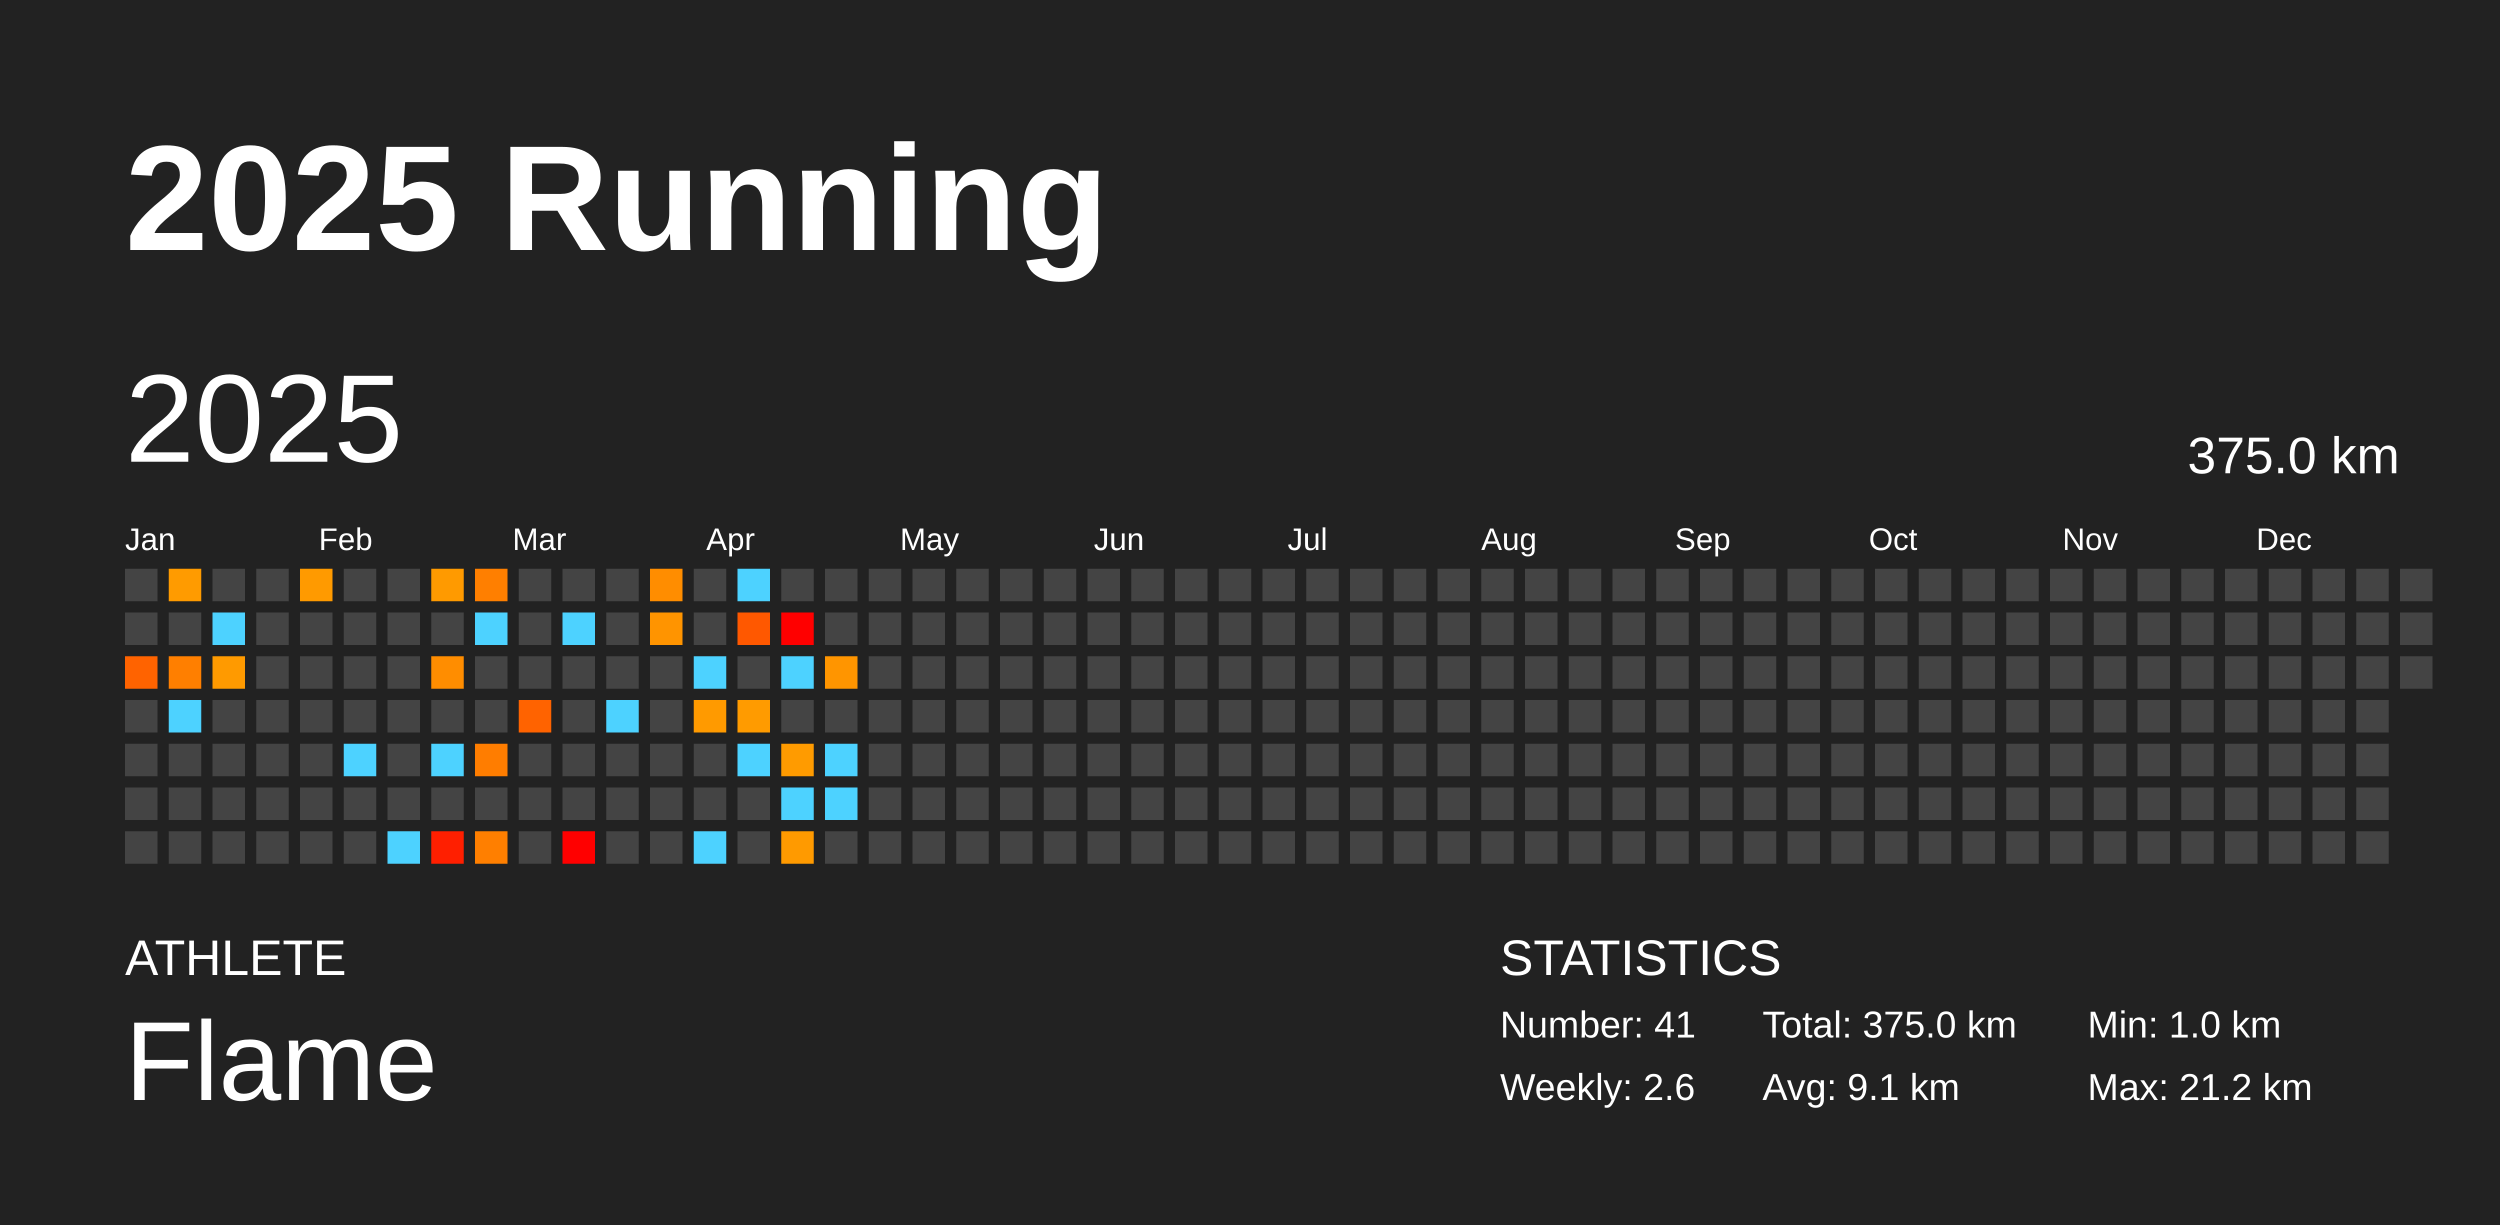
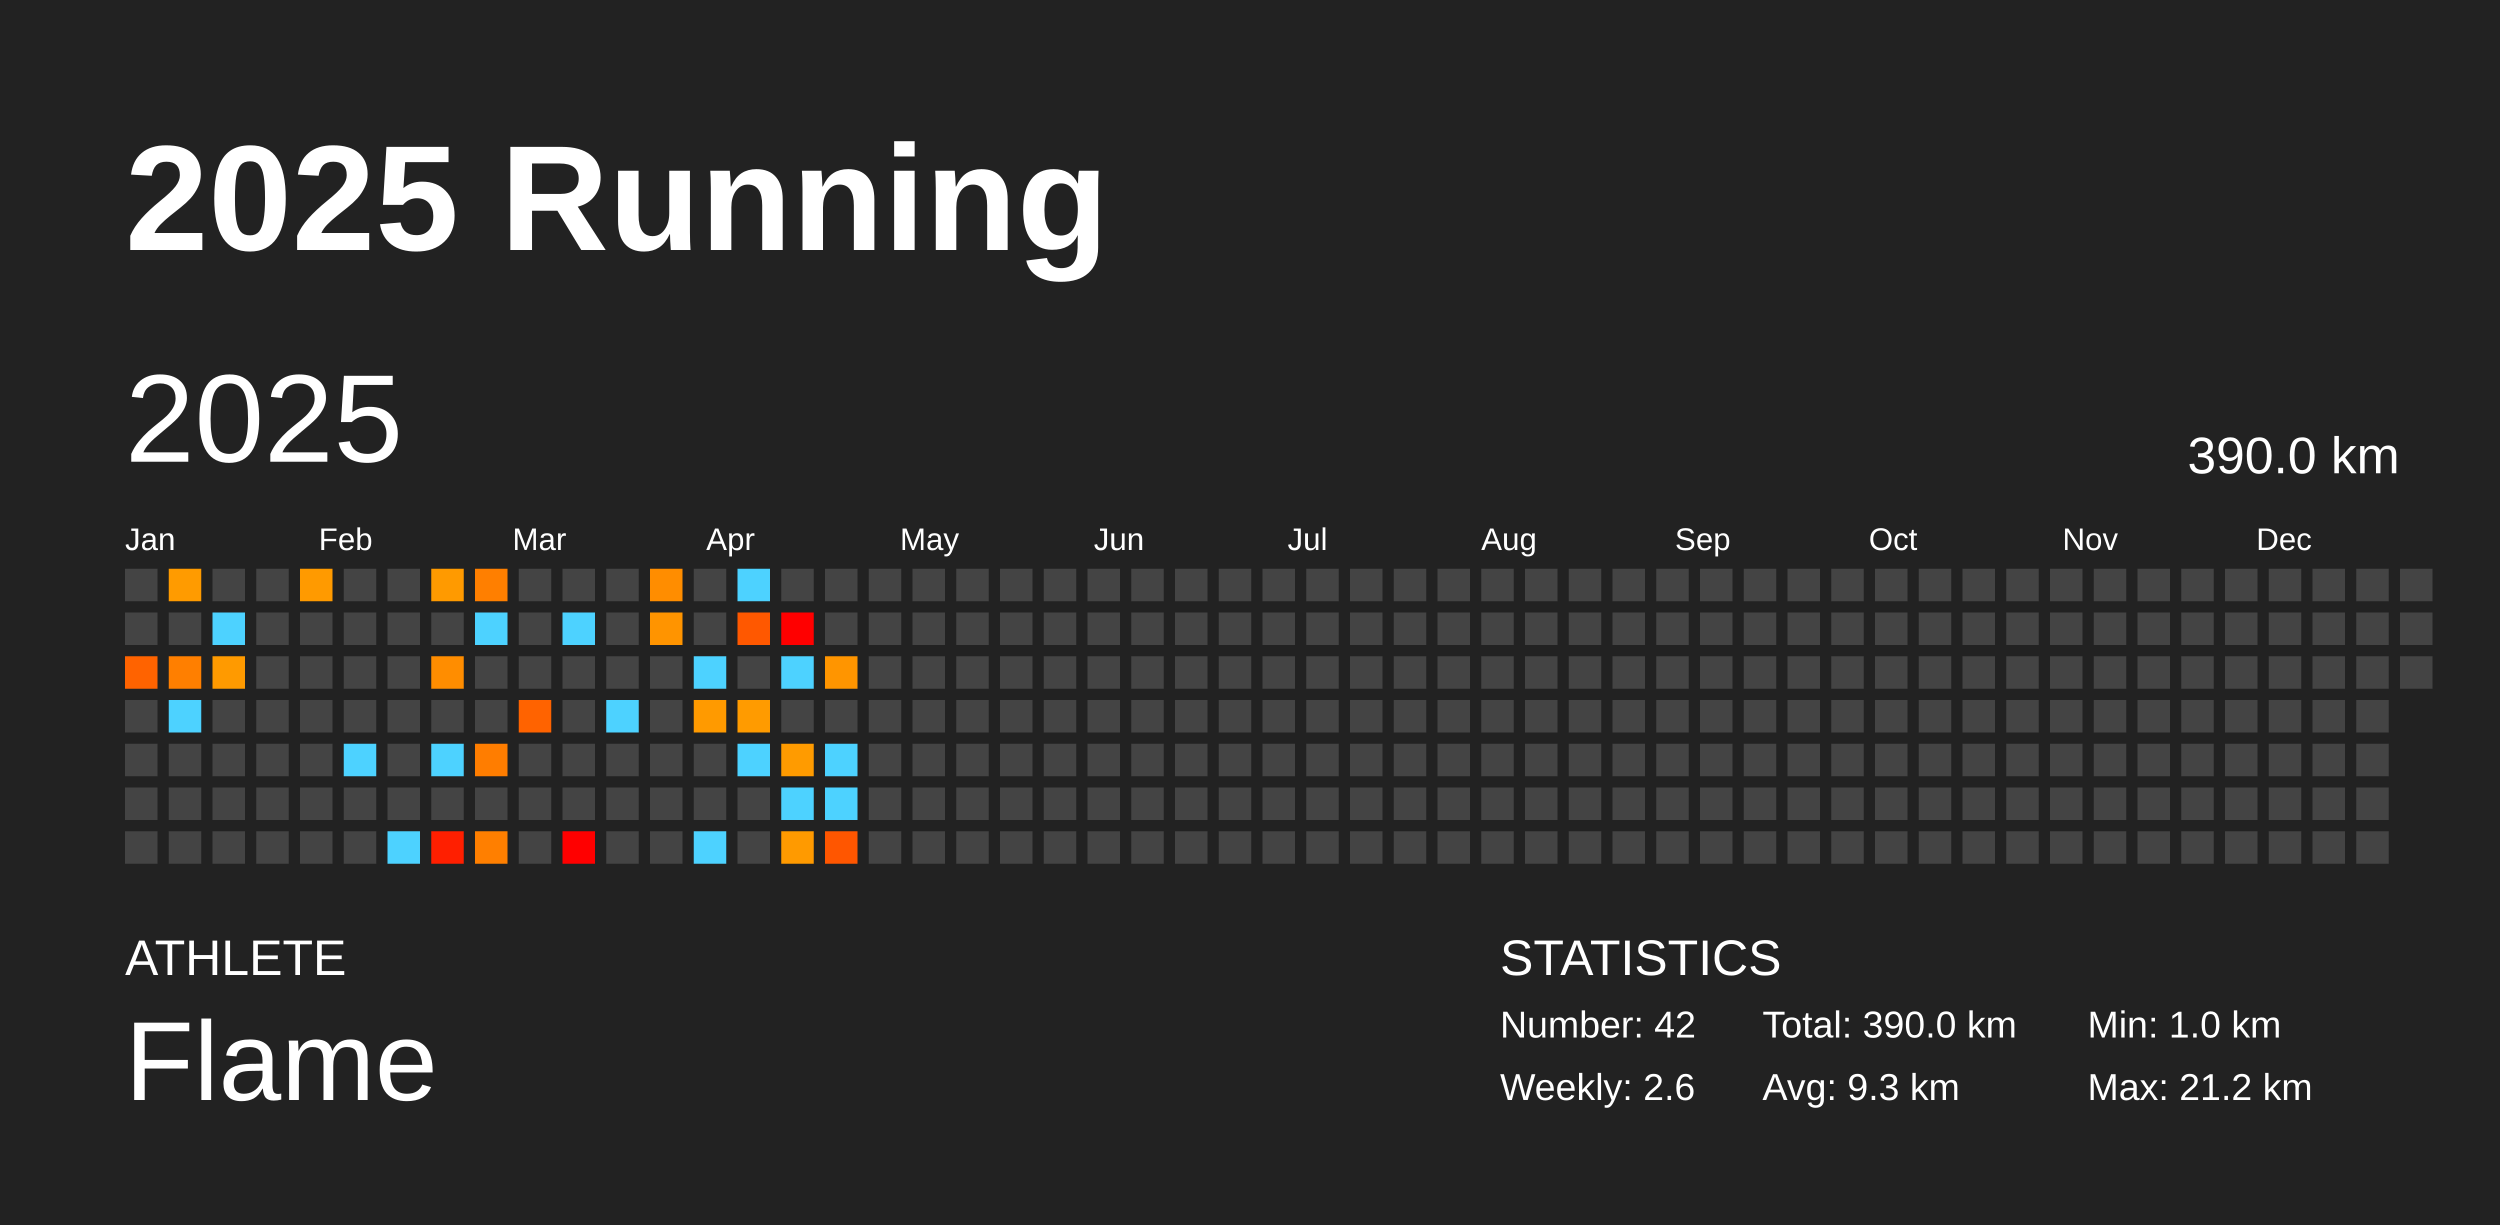
<svg xmlns="http://www.w3.org/2000/svg" baseProfile="full" height="98mm" version="1.1" viewBox="0,0,200,98" width="200mm">
  <defs />
  <rect fill="#222222" height="98" width="200" x="0" y="0" />
  <text fill="#FFFFFF" style="font-size:12px; font-family:Arial; font-weight:bold;" x="10" y="20">2025 Running</text>
  <text fill="#FFFFFF" style="font-size:4px; font-family:Arial" x="10" y="78">ATHLETE</text>
  <text fill="#FFFFFF" style="font-size:9px; font-family:Arial" x="10" y="88">Flame</text>
  <text fill="#FFFFFF" style="font-size:4px; font-family:Arial" x="120" y="78">STATISTICS</text>
-   <text fill="#FFFFFF" style="font-size:3px; font-family:Arial" x="120" y="83">Number: 41</text>
+   <text fill="#FFFFFF" style="font-size:3px; font-family:Arial" x="120" y="83">Number: 42</text>
  <text fill="#FFFFFF" style="font-size:3px; font-family:Arial" x="120" y="88">Weekly: 2.6</text>
-   <text fill="#FFFFFF" style="font-size:3px; font-family:Arial" x="141" y="83">Total: 375.0 km</text>
-   <text fill="#FFFFFF" style="font-size:3px; font-family:Arial" x="141" y="88">Avg: 9.1 km</text>
+   <text fill="#FFFFFF" style="font-size:3px; font-family:Arial" x="141" y="83">Total: 390.0 km</text>
+   <text fill="#FFFFFF" style="font-size:3px; font-family:Arial" x="141" y="88">Avg: 9.3 km</text>
  <text fill="#FFFFFF" style="font-size:3px; font-family:Arial" x="167" y="83">Min: 1.0 km</text>
  <text fill="#FFFFFF" style="font-size:3px; font-family:Arial" x="167" y="88">Max: 21.2 km</text>
  <text dominant-baseline="hanging" fill="#FFFFFF" style="font-size:10.0px; font-family:Arial;" x="10" y="30">2025</text>
-   <text dominant-baseline="hanging" fill="#FFFFFF" style="font-size:4.125px; font-family:Arial;" x="175" y="35">375.0 km</text>
+   <text dominant-baseline="hanging" fill="#FFFFFF" style="font-size:4.125px; font-family:Arial;" x="175" y="35">390.0 km</text>
  <text fill="#FFFFFF" style="font-size:2.5px; font-family:Arial" x="10.0" y="44">Jan</text>
  <text fill="#FFFFFF" style="font-size:2.5px; font-family:Arial" x="25.5" y="44">Feb</text>
  <text fill="#FFFFFF" style="font-size:2.5px; font-family:Arial" x="41.0" y="44">Mar</text>
  <text fill="#FFFFFF" style="font-size:2.5px; font-family:Arial" x="56.5" y="44">Apr</text>
  <text fill="#FFFFFF" style="font-size:2.5px; font-family:Arial" x="72.0" y="44">May</text>
  <text fill="#FFFFFF" style="font-size:2.5px; font-family:Arial" x="87.5" y="44">Jun</text>
  <text fill="#FFFFFF" style="font-size:2.5px; font-family:Arial" x="103.0" y="44">Jul</text>
  <text fill="#FFFFFF" style="font-size:2.5px; font-family:Arial" x="118.5" y="44">Aug</text>
  <text fill="#FFFFFF" style="font-size:2.5px; font-family:Arial" x="134.0" y="44">Sep</text>
  <text fill="#FFFFFF" style="font-size:2.5px; font-family:Arial" x="149.5" y="44">Oct</text>
  <text fill="#FFFFFF" style="font-size:2.5px; font-family:Arial" x="165.0" y="44">Nov</text>
  <text fill="#FFFFFF" style="font-size:2.5px; font-family:Arial" x="180.5" y="44">Dec</text>
  <rect fill="#444444" height="2.6" width="2.6" x="10.0" y="45.5" />
  <rect fill="#444444" height="2.6" width="2.6" x="10.0" y="49.0" />
  <rect fill="#ff6300" height="2.6" width="2.6" x="10.0" y="52.5" />
  <rect fill="#444444" height="2.6" width="2.6" x="10.0" y="56.0" />
  <rect fill="#444444" height="2.6" width="2.6" x="10.0" y="59.5" />
  <rect fill="#444444" height="2.6" width="2.6" x="10.0" y="63.0" />
  <rect fill="#444444" height="2.6" width="2.6" x="10.0" y="66.5" />
  <rect fill="#ff9b00" height="2.6" width="2.6" x="13.5" y="45.5" />
  <rect fill="#444444" height="2.6" width="2.6" x="13.5" y="49.0" />
  <rect fill="#ff7f00" height="2.6" width="2.6" x="13.5" y="52.5" />
  <rect fill="#4dd2ff" height="2.6" width="2.6" x="13.5" y="56.0" />
  <rect fill="#444444" height="2.6" width="2.6" x="13.5" y="59.5" />
  <rect fill="#444444" height="2.6" width="2.6" x="13.5" y="63.0" />
  <rect fill="#444444" height="2.6" width="2.6" x="13.5" y="66.5" />
  <rect fill="#444444" height="2.6" width="2.6" x="17.0" y="45.5" />
  <rect fill="#4dd2ff" height="2.6" width="2.6" x="17.0" y="49.0" />
  <rect fill="#ff9a00" height="2.6" width="2.6" x="17.0" y="52.5" />
  <rect fill="#444444" height="2.6" width="2.6" x="17.0" y="56.0" />
  <rect fill="#444444" height="2.6" width="2.6" x="17.0" y="59.5" />
  <rect fill="#444444" height="2.6" width="2.6" x="17.0" y="63.0" />
  <rect fill="#444444" height="2.6" width="2.6" x="17.0" y="66.5" />
  <rect fill="#444444" height="2.6" width="2.6" x="20.5" y="45.5" />
  <rect fill="#444444" height="2.6" width="2.6" x="20.5" y="49.0" />
  <rect fill="#444444" height="2.6" width="2.6" x="20.5" y="52.5" />
  <rect fill="#444444" height="2.6" width="2.6" x="20.5" y="56.0" />
  <rect fill="#444444" height="2.6" width="2.6" x="20.5" y="59.5" />
  <rect fill="#444444" height="2.6" width="2.6" x="20.5" y="63.0" />
  <rect fill="#444444" height="2.6" width="2.6" x="20.5" y="66.5" />
  <rect fill="#ff9a00" height="2.6" width="2.6" x="24.0" y="45.5" />
  <rect fill="#444444" height="2.6" width="2.6" x="24.0" y="49.0" />
  <rect fill="#444444" height="2.6" width="2.6" x="24.0" y="52.5" />
  <rect fill="#444444" height="2.6" width="2.6" x="24.0" y="56.0" />
  <rect fill="#444444" height="2.6" width="2.6" x="24.0" y="59.5" />
  <rect fill="#444444" height="2.6" width="2.6" x="24.0" y="63.0" />
  <rect fill="#444444" height="2.6" width="2.6" x="24.0" y="66.5" />
  <rect fill="#444444" height="2.6" width="2.6" x="27.5" y="45.5" />
  <rect fill="#444444" height="2.6" width="2.6" x="27.5" y="49.0" />
  <rect fill="#444444" height="2.6" width="2.6" x="27.5" y="52.5" />
  <rect fill="#444444" height="2.6" width="2.6" x="27.5" y="56.0" />
  <rect fill="#4dd2ff" height="2.6" width="2.6" x="27.5" y="59.5" />
  <rect fill="#444444" height="2.6" width="2.6" x="27.5" y="63.0" />
  <rect fill="#444444" height="2.6" width="2.6" x="27.5" y="66.5" />
  <rect fill="#444444" height="2.6" width="2.6" x="31.0" y="45.5" />
  <rect fill="#444444" height="2.6" width="2.6" x="31.0" y="49.0" />
  <rect fill="#444444" height="2.6" width="2.6" x="31.0" y="52.5" />
  <rect fill="#444444" height="2.6" width="2.6" x="31.0" y="56.0" />
  <rect fill="#444444" height="2.6" width="2.6" x="31.0" y="59.5" />
  <rect fill="#444444" height="2.6" width="2.6" x="31.0" y="63.0" />
  <rect fill="#4dd2ff" height="2.6" width="2.6" x="31.0" y="66.5" />
  <rect fill="#ff9a00" height="2.6" width="2.6" x="34.5" y="45.5" />
  <rect fill="#444444" height="2.6" width="2.6" x="34.5" y="49.0" />
  <rect fill="#ff8d00" height="2.6" width="2.6" x="34.5" y="52.5" />
  <rect fill="#444444" height="2.6" width="2.6" x="34.5" y="56.0" />
  <rect fill="#4dd2ff" height="2.6" width="2.6" x="34.5" y="59.5" />
  <rect fill="#444444" height="2.6" width="2.6" x="34.5" y="63.0" />
  <rect fill="#ff1f00" height="2.6" width="2.6" x="34.5" y="66.5" />
  <rect fill="#ff7f00" height="2.6" width="2.6" x="38.0" y="45.5" />
  <rect fill="#4dd2ff" height="2.6" width="2.6" x="38.0" y="49.0" />
  <rect fill="#444444" height="2.6" width="2.6" x="38.0" y="52.5" />
  <rect fill="#444444" height="2.6" width="2.6" x="38.0" y="56.0" />
  <rect fill="#ff7d00" height="2.6" width="2.6" x="38.0" y="59.5" />
  <rect fill="#444444" height="2.6" width="2.6" x="38.0" y="63.0" />
  <rect fill="#ff7f00" height="2.6" width="2.6" x="38.0" y="66.5" />
  <rect fill="#444444" height="2.6" width="2.6" x="41.5" y="45.5" />
  <rect fill="#444444" height="2.6" width="2.6" x="41.5" y="49.0" />
  <rect fill="#444444" height="2.6" width="2.6" x="41.5" y="52.5" />
  <rect fill="#ff6300" height="2.6" width="2.6" x="41.5" y="56.0" />
  <rect fill="#444444" height="2.6" width="2.6" x="41.5" y="59.5" />
  <rect fill="#444444" height="2.6" width="2.6" x="41.5" y="63.0" />
  <rect fill="#444444" height="2.6" width="2.6" x="41.5" y="66.5" />
  <rect fill="#444444" height="2.6" width="2.6" x="45.0" y="45.5" />
  <rect fill="#4dd2ff" height="2.6" width="2.6" x="45.0" y="49.0" />
  <rect fill="#444444" height="2.6" width="2.6" x="45.0" y="52.5" />
  <rect fill="#444444" height="2.6" width="2.6" x="45.0" y="56.0" />
  <rect fill="#444444" height="2.6" width="2.6" x="45.0" y="59.5" />
  <rect fill="#444444" height="2.6" width="2.6" x="45.0" y="63.0" />
  <rect fill="red" height="2.6" width="2.6" x="45.0" y="66.5" />
  <rect fill="#444444" height="2.6" width="2.6" x="48.5" y="45.5" />
  <rect fill="#444444" height="2.6" width="2.6" x="48.5" y="49.0" />
  <rect fill="#444444" height="2.6" width="2.6" x="48.5" y="52.5" />
  <rect fill="#4dd2ff" height="2.6" width="2.6" x="48.5" y="56.0" />
  <rect fill="#444444" height="2.6" width="2.6" x="48.5" y="59.5" />
  <rect fill="#444444" height="2.6" width="2.6" x="48.5" y="63.0" />
  <rect fill="#444444" height="2.6" width="2.6" x="48.5" y="66.5" />
  <rect fill="#ff8d00" height="2.6" width="2.6" x="52.0" y="45.5" />
  <rect fill="#ff9400" height="2.6" width="2.6" x="52.0" y="49.0" />
  <rect fill="#444444" height="2.6" width="2.6" x="52.0" y="52.5" />
  <rect fill="#444444" height="2.6" width="2.6" x="52.0" y="56.0" />
  <rect fill="#444444" height="2.6" width="2.6" x="52.0" y="59.5" />
  <rect fill="#444444" height="2.6" width="2.6" x="52.0" y="63.0" />
  <rect fill="#444444" height="2.6" width="2.6" x="52.0" y="66.5" />
  <rect fill="#444444" height="2.6" width="2.6" x="55.5" y="45.5" />
  <rect fill="#444444" height="2.6" width="2.6" x="55.5" y="49.0" />
  <rect fill="#4dd2ff" height="2.6" width="2.6" x="55.5" y="52.5" />
  <rect fill="#ff9a00" height="2.6" width="2.6" x="55.5" y="56.0" />
  <rect fill="#444444" height="2.6" width="2.6" x="55.5" y="59.5" />
  <rect fill="#444444" height="2.6" width="2.6" x="55.5" y="63.0" />
  <rect fill="#4dd2ff" height="2.6" width="2.6" x="55.5" y="66.5" />
  <rect fill="#4dd2ff" height="2.6" width="2.6" x="59.0" y="45.5" />
  <rect fill="#ff5800" height="2.6" width="2.6" x="59.0" y="49.0" />
  <rect fill="#444444" height="2.6" width="2.6" x="59.0" y="52.5" />
  <rect fill="#ff9b00" height="2.6" width="2.6" x="59.0" y="56.0" />
  <rect fill="#4dd2ff" height="2.6" width="2.6" x="59.0" y="59.5" />
  <rect fill="#444444" height="2.6" width="2.6" x="59.0" y="63.0" />
  <rect fill="#444444" height="2.6" width="2.6" x="59.0" y="66.5" />
  <rect fill="#444444" height="2.6" width="2.6" x="62.5" y="45.5" />
  <rect fill="red" height="2.6" width="2.6" x="62.5" y="49.0" />
  <rect fill="#4dd2ff" height="2.6" width="2.6" x="62.5" y="52.5" />
  <rect fill="#444444" height="2.6" width="2.6" x="62.5" y="56.0" />
  <rect fill="#ff9b00" height="2.6" width="2.6" x="62.5" y="59.5" />
  <rect fill="#4dd2ff" height="2.6" width="2.6" x="62.5" y="63.0" />
  <rect fill="#ff9a00" height="2.6" width="2.6" x="62.5" y="66.5" />
  <rect fill="#444444" height="2.6" width="2.6" x="66.0" y="45.5" />
  <rect fill="#444444" height="2.6" width="2.6" x="66.0" y="49.0" />
  <rect fill="#ff9500" height="2.6" width="2.6" x="66.0" y="52.5" />
  <rect fill="#444444" height="2.6" width="2.6" x="66.0" y="56.0" />
  <rect fill="#4dd2ff" height="2.6" width="2.6" x="66.0" y="59.5" />
  <rect fill="#4dd2ff" height="2.6" width="2.6" x="66.0" y="63.0" />
-   <rect fill="#444444" height="2.6" width="2.6" x="66.0" y="66.5" />
+   <rect fill="#ff5600" height="2.6" width="2.6" x="66.0" y="66.5" />
  <rect fill="#444444" height="2.6" width="2.6" x="69.5" y="45.5" />
  <rect fill="#444444" height="2.6" width="2.6" x="69.5" y="49.0" />
  <rect fill="#444444" height="2.6" width="2.6" x="69.5" y="52.5" />
  <rect fill="#444444" height="2.6" width="2.6" x="69.5" y="56.0" />
  <rect fill="#444444" height="2.6" width="2.6" x="69.5" y="59.5" />
  <rect fill="#444444" height="2.6" width="2.6" x="69.5" y="63.0" />
  <rect fill="#444444" height="2.6" width="2.6" x="69.5" y="66.5" />
  <rect fill="#444444" height="2.6" width="2.6" x="73.0" y="45.5" />
  <rect fill="#444444" height="2.6" width="2.6" x="73.0" y="49.0" />
  <rect fill="#444444" height="2.6" width="2.6" x="73.0" y="52.5" />
  <rect fill="#444444" height="2.6" width="2.6" x="73.0" y="56.0" />
  <rect fill="#444444" height="2.6" width="2.6" x="73.0" y="59.5" />
  <rect fill="#444444" height="2.6" width="2.6" x="73.0" y="63.0" />
  <rect fill="#444444" height="2.6" width="2.6" x="73.0" y="66.5" />
  <rect fill="#444444" height="2.6" width="2.6" x="76.5" y="45.5" />
  <rect fill="#444444" height="2.6" width="2.6" x="76.5" y="49.0" />
  <rect fill="#444444" height="2.6" width="2.6" x="76.5" y="52.5" />
  <rect fill="#444444" height="2.6" width="2.6" x="76.5" y="56.0" />
  <rect fill="#444444" height="2.6" width="2.6" x="76.5" y="59.5" />
  <rect fill="#444444" height="2.6" width="2.6" x="76.5" y="63.0" />
  <rect fill="#444444" height="2.6" width="2.6" x="76.5" y="66.5" />
  <rect fill="#444444" height="2.6" width="2.6" x="80.0" y="45.5" />
  <rect fill="#444444" height="2.6" width="2.6" x="80.0" y="49.0" />
  <rect fill="#444444" height="2.6" width="2.6" x="80.0" y="52.5" />
  <rect fill="#444444" height="2.6" width="2.6" x="80.0" y="56.0" />
  <rect fill="#444444" height="2.6" width="2.6" x="80.0" y="59.5" />
  <rect fill="#444444" height="2.6" width="2.6" x="80.0" y="63.0" />
  <rect fill="#444444" height="2.6" width="2.6" x="80.0" y="66.5" />
  <rect fill="#444444" height="2.6" width="2.6" x="83.5" y="45.5" />
  <rect fill="#444444" height="2.6" width="2.6" x="83.5" y="49.0" />
  <rect fill="#444444" height="2.6" width="2.6" x="83.5" y="52.5" />
  <rect fill="#444444" height="2.6" width="2.6" x="83.5" y="56.0" />
  <rect fill="#444444" height="2.6" width="2.6" x="83.5" y="59.5" />
  <rect fill="#444444" height="2.6" width="2.6" x="83.5" y="63.0" />
  <rect fill="#444444" height="2.6" width="2.6" x="83.5" y="66.5" />
  <rect fill="#444444" height="2.6" width="2.6" x="87.0" y="45.5" />
  <rect fill="#444444" height="2.6" width="2.6" x="87.0" y="49.0" />
  <rect fill="#444444" height="2.6" width="2.6" x="87.0" y="52.5" />
  <rect fill="#444444" height="2.6" width="2.6" x="87.0" y="56.0" />
  <rect fill="#444444" height="2.6" width="2.6" x="87.0" y="59.5" />
  <rect fill="#444444" height="2.6" width="2.6" x="87.0" y="63.0" />
  <rect fill="#444444" height="2.6" width="2.6" x="87.0" y="66.5" />
  <rect fill="#444444" height="2.6" width="2.6" x="90.5" y="45.5" />
  <rect fill="#444444" height="2.6" width="2.6" x="90.5" y="49.0" />
  <rect fill="#444444" height="2.6" width="2.6" x="90.5" y="52.5" />
  <rect fill="#444444" height="2.6" width="2.6" x="90.5" y="56.0" />
  <rect fill="#444444" height="2.6" width="2.6" x="90.5" y="59.5" />
  <rect fill="#444444" height="2.6" width="2.6" x="90.5" y="63.0" />
  <rect fill="#444444" height="2.6" width="2.6" x="90.5" y="66.5" />
  <rect fill="#444444" height="2.6" width="2.6" x="94.0" y="45.5" />
  <rect fill="#444444" height="2.6" width="2.6" x="94.0" y="49.0" />
  <rect fill="#444444" height="2.6" width="2.6" x="94.0" y="52.5" />
  <rect fill="#444444" height="2.6" width="2.6" x="94.0" y="56.0" />
  <rect fill="#444444" height="2.6" width="2.6" x="94.0" y="59.5" />
  <rect fill="#444444" height="2.6" width="2.6" x="94.0" y="63.0" />
  <rect fill="#444444" height="2.6" width="2.6" x="94.0" y="66.5" />
  <rect fill="#444444" height="2.6" width="2.6" x="97.5" y="45.5" />
  <rect fill="#444444" height="2.6" width="2.6" x="97.5" y="49.0" />
  <rect fill="#444444" height="2.6" width="2.6" x="97.5" y="52.5" />
  <rect fill="#444444" height="2.6" width="2.6" x="97.5" y="56.0" />
  <rect fill="#444444" height="2.6" width="2.6" x="97.5" y="59.5" />
  <rect fill="#444444" height="2.6" width="2.6" x="97.5" y="63.0" />
  <rect fill="#444444" height="2.6" width="2.6" x="97.5" y="66.5" />
  <rect fill="#444444" height="2.6" width="2.6" x="101.0" y="45.5" />
  <rect fill="#444444" height="2.6" width="2.6" x="101.0" y="49.0" />
  <rect fill="#444444" height="2.6" width="2.6" x="101.0" y="52.5" />
  <rect fill="#444444" height="2.6" width="2.6" x="101.0" y="56.0" />
  <rect fill="#444444" height="2.6" width="2.6" x="101.0" y="59.5" />
  <rect fill="#444444" height="2.6" width="2.6" x="101.0" y="63.0" />
  <rect fill="#444444" height="2.6" width="2.6" x="101.0" y="66.5" />
  <rect fill="#444444" height="2.6" width="2.6" x="104.5" y="45.5" />
  <rect fill="#444444" height="2.6" width="2.6" x="104.5" y="49.0" />
  <rect fill="#444444" height="2.6" width="2.6" x="104.5" y="52.5" />
  <rect fill="#444444" height="2.6" width="2.6" x="104.5" y="56.0" />
  <rect fill="#444444" height="2.6" width="2.6" x="104.5" y="59.5" />
  <rect fill="#444444" height="2.6" width="2.6" x="104.5" y="63.0" />
  <rect fill="#444444" height="2.6" width="2.6" x="104.5" y="66.5" />
  <rect fill="#444444" height="2.6" width="2.6" x="108.0" y="45.5" />
  <rect fill="#444444" height="2.6" width="2.6" x="108.0" y="49.0" />
  <rect fill="#444444" height="2.6" width="2.6" x="108.0" y="52.5" />
  <rect fill="#444444" height="2.6" width="2.6" x="108.0" y="56.0" />
  <rect fill="#444444" height="2.6" width="2.6" x="108.0" y="59.5" />
  <rect fill="#444444" height="2.6" width="2.6" x="108.0" y="63.0" />
  <rect fill="#444444" height="2.6" width="2.6" x="108.0" y="66.5" />
  <rect fill="#444444" height="2.6" width="2.6" x="111.5" y="45.5" />
  <rect fill="#444444" height="2.6" width="2.6" x="111.5" y="49.0" />
  <rect fill="#444444" height="2.6" width="2.6" x="111.5" y="52.5" />
  <rect fill="#444444" height="2.6" width="2.6" x="111.5" y="56.0" />
  <rect fill="#444444" height="2.6" width="2.6" x="111.5" y="59.5" />
  <rect fill="#444444" height="2.6" width="2.6" x="111.5" y="63.0" />
  <rect fill="#444444" height="2.6" width="2.6" x="111.5" y="66.5" />
  <rect fill="#444444" height="2.6" width="2.6" x="115.0" y="45.5" />
  <rect fill="#444444" height="2.6" width="2.6" x="115.0" y="49.0" />
  <rect fill="#444444" height="2.6" width="2.6" x="115.0" y="52.5" />
  <rect fill="#444444" height="2.6" width="2.6" x="115.0" y="56.0" />
  <rect fill="#444444" height="2.6" width="2.6" x="115.0" y="59.5" />
  <rect fill="#444444" height="2.6" width="2.6" x="115.0" y="63.0" />
  <rect fill="#444444" height="2.6" width="2.6" x="115.0" y="66.5" />
  <rect fill="#444444" height="2.6" width="2.6" x="118.5" y="45.5" />
  <rect fill="#444444" height="2.6" width="2.6" x="118.5" y="49.0" />
  <rect fill="#444444" height="2.6" width="2.6" x="118.5" y="52.5" />
  <rect fill="#444444" height="2.6" width="2.6" x="118.5" y="56.0" />
  <rect fill="#444444" height="2.6" width="2.6" x="118.5" y="59.5" />
  <rect fill="#444444" height="2.6" width="2.6" x="118.5" y="63.0" />
  <rect fill="#444444" height="2.6" width="2.6" x="118.5" y="66.5" />
  <rect fill="#444444" height="2.6" width="2.6" x="122.0" y="45.5" />
  <rect fill="#444444" height="2.6" width="2.6" x="122.0" y="49.0" />
  <rect fill="#444444" height="2.6" width="2.6" x="122.0" y="52.5" />
  <rect fill="#444444" height="2.6" width="2.6" x="122.0" y="56.0" />
  <rect fill="#444444" height="2.6" width="2.6" x="122.0" y="59.5" />
  <rect fill="#444444" height="2.6" width="2.6" x="122.0" y="63.0" />
  <rect fill="#444444" height="2.6" width="2.6" x="122.0" y="66.5" />
  <rect fill="#444444" height="2.6" width="2.6" x="125.5" y="45.5" />
  <rect fill="#444444" height="2.6" width="2.6" x="125.5" y="49.0" />
  <rect fill="#444444" height="2.6" width="2.6" x="125.5" y="52.5" />
  <rect fill="#444444" height="2.6" width="2.6" x="125.5" y="56.0" />
  <rect fill="#444444" height="2.6" width="2.6" x="125.5" y="59.5" />
  <rect fill="#444444" height="2.6" width="2.6" x="125.5" y="63.0" />
  <rect fill="#444444" height="2.6" width="2.6" x="125.5" y="66.5" />
  <rect fill="#444444" height="2.6" width="2.6" x="129.0" y="45.5" />
  <rect fill="#444444" height="2.6" width="2.6" x="129.0" y="49.0" />
  <rect fill="#444444" height="2.6" width="2.6" x="129.0" y="52.5" />
  <rect fill="#444444" height="2.6" width="2.6" x="129.0" y="56.0" />
  <rect fill="#444444" height="2.6" width="2.6" x="129.0" y="59.5" />
  <rect fill="#444444" height="2.6" width="2.6" x="129.0" y="63.0" />
  <rect fill="#444444" height="2.6" width="2.6" x="129.0" y="66.5" />
  <rect fill="#444444" height="2.6" width="2.6" x="132.5" y="45.5" />
  <rect fill="#444444" height="2.6" width="2.6" x="132.5" y="49.0" />
  <rect fill="#444444" height="2.6" width="2.6" x="132.5" y="52.5" />
  <rect fill="#444444" height="2.6" width="2.6" x="132.5" y="56.0" />
  <rect fill="#444444" height="2.6" width="2.6" x="132.5" y="59.5" />
  <rect fill="#444444" height="2.6" width="2.6" x="132.5" y="63.0" />
  <rect fill="#444444" height="2.6" width="2.6" x="132.5" y="66.5" />
  <rect fill="#444444" height="2.6" width="2.6" x="136.0" y="45.5" />
  <rect fill="#444444" height="2.6" width="2.6" x="136.0" y="49.0" />
  <rect fill="#444444" height="2.6" width="2.6" x="136.0" y="52.5" />
  <rect fill="#444444" height="2.6" width="2.6" x="136.0" y="56.0" />
  <rect fill="#444444" height="2.6" width="2.6" x="136.0" y="59.5" />
  <rect fill="#444444" height="2.6" width="2.6" x="136.0" y="63.0" />
  <rect fill="#444444" height="2.6" width="2.6" x="136.0" y="66.5" />
  <rect fill="#444444" height="2.6" width="2.6" x="139.5" y="45.5" />
  <rect fill="#444444" height="2.6" width="2.6" x="139.5" y="49.0" />
  <rect fill="#444444" height="2.6" width="2.6" x="139.5" y="52.5" />
  <rect fill="#444444" height="2.6" width="2.6" x="139.5" y="56.0" />
  <rect fill="#444444" height="2.6" width="2.6" x="139.5" y="59.5" />
  <rect fill="#444444" height="2.6" width="2.6" x="139.5" y="63.0" />
  <rect fill="#444444" height="2.6" width="2.6" x="139.5" y="66.5" />
  <rect fill="#444444" height="2.6" width="2.6" x="143.0" y="45.5" />
  <rect fill="#444444" height="2.6" width="2.6" x="143.0" y="49.0" />
  <rect fill="#444444" height="2.6" width="2.6" x="143.0" y="52.5" />
  <rect fill="#444444" height="2.6" width="2.6" x="143.0" y="56.0" />
  <rect fill="#444444" height="2.6" width="2.6" x="143.0" y="59.5" />
  <rect fill="#444444" height="2.6" width="2.6" x="143.0" y="63.0" />
  <rect fill="#444444" height="2.6" width="2.6" x="143.0" y="66.5" />
  <rect fill="#444444" height="2.6" width="2.6" x="146.5" y="45.5" />
  <rect fill="#444444" height="2.6" width="2.6" x="146.5" y="49.0" />
  <rect fill="#444444" height="2.6" width="2.6" x="146.5" y="52.5" />
  <rect fill="#444444" height="2.6" width="2.6" x="146.5" y="56.0" />
  <rect fill="#444444" height="2.6" width="2.6" x="146.5" y="59.5" />
  <rect fill="#444444" height="2.6" width="2.6" x="146.5" y="63.0" />
  <rect fill="#444444" height="2.6" width="2.6" x="146.5" y="66.5" />
  <rect fill="#444444" height="2.6" width="2.6" x="150.0" y="45.5" />
  <rect fill="#444444" height="2.6" width="2.6" x="150.0" y="49.0" />
  <rect fill="#444444" height="2.6" width="2.6" x="150.0" y="52.5" />
  <rect fill="#444444" height="2.6" width="2.6" x="150.0" y="56.0" />
  <rect fill="#444444" height="2.6" width="2.6" x="150.0" y="59.5" />
  <rect fill="#444444" height="2.6" width="2.6" x="150.0" y="63.0" />
  <rect fill="#444444" height="2.6" width="2.6" x="150.0" y="66.5" />
  <rect fill="#444444" height="2.6" width="2.6" x="153.5" y="45.5" />
  <rect fill="#444444" height="2.6" width="2.6" x="153.5" y="49.0" />
  <rect fill="#444444" height="2.6" width="2.6" x="153.5" y="52.5" />
  <rect fill="#444444" height="2.6" width="2.6" x="153.5" y="56.0" />
  <rect fill="#444444" height="2.6" width="2.6" x="153.5" y="59.5" />
  <rect fill="#444444" height="2.6" width="2.6" x="153.5" y="63.0" />
  <rect fill="#444444" height="2.6" width="2.6" x="153.5" y="66.5" />
  <rect fill="#444444" height="2.6" width="2.6" x="157.0" y="45.5" />
  <rect fill="#444444" height="2.6" width="2.6" x="157.0" y="49.0" />
  <rect fill="#444444" height="2.6" width="2.6" x="157.0" y="52.5" />
  <rect fill="#444444" height="2.6" width="2.6" x="157.0" y="56.0" />
  <rect fill="#444444" height="2.6" width="2.6" x="157.0" y="59.5" />
  <rect fill="#444444" height="2.6" width="2.6" x="157.0" y="63.0" />
  <rect fill="#444444" height="2.6" width="2.6" x="157.0" y="66.5" />
  <rect fill="#444444" height="2.6" width="2.6" x="160.5" y="45.5" />
  <rect fill="#444444" height="2.6" width="2.6" x="160.5" y="49.0" />
  <rect fill="#444444" height="2.6" width="2.6" x="160.5" y="52.5" />
  <rect fill="#444444" height="2.6" width="2.6" x="160.5" y="56.0" />
  <rect fill="#444444" height="2.6" width="2.6" x="160.5" y="59.5" />
  <rect fill="#444444" height="2.6" width="2.6" x="160.5" y="63.0" />
  <rect fill="#444444" height="2.6" width="2.6" x="160.5" y="66.5" />
  <rect fill="#444444" height="2.6" width="2.6" x="164.0" y="45.5" />
  <rect fill="#444444" height="2.6" width="2.6" x="164.0" y="49.0" />
  <rect fill="#444444" height="2.6" width="2.6" x="164.0" y="52.5" />
  <rect fill="#444444" height="2.6" width="2.6" x="164.0" y="56.0" />
  <rect fill="#444444" height="2.6" width="2.6" x="164.0" y="59.5" />
  <rect fill="#444444" height="2.6" width="2.6" x="164.0" y="63.0" />
  <rect fill="#444444" height="2.6" width="2.6" x="164.0" y="66.5" />
  <rect fill="#444444" height="2.6" width="2.6" x="167.5" y="45.5" />
  <rect fill="#444444" height="2.6" width="2.6" x="167.5" y="49.0" />
  <rect fill="#444444" height="2.6" width="2.6" x="167.5" y="52.5" />
  <rect fill="#444444" height="2.6" width="2.6" x="167.5" y="56.0" />
  <rect fill="#444444" height="2.6" width="2.6" x="167.5" y="59.5" />
  <rect fill="#444444" height="2.6" width="2.6" x="167.5" y="63.0" />
  <rect fill="#444444" height="2.6" width="2.6" x="167.5" y="66.5" />
  <rect fill="#444444" height="2.6" width="2.6" x="171.0" y="45.5" />
  <rect fill="#444444" height="2.6" width="2.6" x="171.0" y="49.0" />
  <rect fill="#444444" height="2.6" width="2.6" x="171.0" y="52.5" />
  <rect fill="#444444" height="2.6" width="2.6" x="171.0" y="56.0" />
  <rect fill="#444444" height="2.6" width="2.6" x="171.0" y="59.5" />
  <rect fill="#444444" height="2.6" width="2.6" x="171.0" y="63.0" />
  <rect fill="#444444" height="2.6" width="2.6" x="171.0" y="66.5" />
  <rect fill="#444444" height="2.6" width="2.6" x="174.5" y="45.5" />
  <rect fill="#444444" height="2.6" width="2.6" x="174.5" y="49.0" />
  <rect fill="#444444" height="2.6" width="2.6" x="174.5" y="52.5" />
  <rect fill="#444444" height="2.6" width="2.6" x="174.5" y="56.0" />
  <rect fill="#444444" height="2.6" width="2.6" x="174.5" y="59.5" />
  <rect fill="#444444" height="2.6" width="2.6" x="174.5" y="63.0" />
  <rect fill="#444444" height="2.6" width="2.6" x="174.5" y="66.5" />
  <rect fill="#444444" height="2.6" width="2.6" x="178.0" y="45.5" />
  <rect fill="#444444" height="2.6" width="2.6" x="178.0" y="49.0" />
  <rect fill="#444444" height="2.6" width="2.6" x="178.0" y="52.5" />
  <rect fill="#444444" height="2.6" width="2.6" x="178.0" y="56.0" />
  <rect fill="#444444" height="2.6" width="2.6" x="178.0" y="59.5" />
  <rect fill="#444444" height="2.6" width="2.6" x="178.0" y="63.0" />
  <rect fill="#444444" height="2.6" width="2.6" x="178.0" y="66.5" />
  <rect fill="#444444" height="2.6" width="2.6" x="181.5" y="45.5" />
  <rect fill="#444444" height="2.6" width="2.6" x="181.5" y="49.0" />
  <rect fill="#444444" height="2.6" width="2.6" x="181.5" y="52.5" />
  <rect fill="#444444" height="2.6" width="2.6" x="181.5" y="56.0" />
  <rect fill="#444444" height="2.6" width="2.6" x="181.5" y="59.5" />
  <rect fill="#444444" height="2.6" width="2.6" x="181.5" y="63.0" />
  <rect fill="#444444" height="2.6" width="2.6" x="181.5" y="66.5" />
  <rect fill="#444444" height="2.6" width="2.6" x="185.0" y="45.5" />
  <rect fill="#444444" height="2.6" width="2.6" x="185.0" y="49.0" />
  <rect fill="#444444" height="2.6" width="2.6" x="185.0" y="52.5" />
  <rect fill="#444444" height="2.6" width="2.6" x="185.0" y="56.0" />
  <rect fill="#444444" height="2.6" width="2.6" x="185.0" y="59.5" />
  <rect fill="#444444" height="2.6" width="2.6" x="185.0" y="63.0" />
  <rect fill="#444444" height="2.6" width="2.6" x="185.0" y="66.5" />
  <rect fill="#444444" height="2.6" width="2.6" x="188.5" y="45.5" />
  <rect fill="#444444" height="2.6" width="2.6" x="188.5" y="49.0" />
  <rect fill="#444444" height="2.6" width="2.6" x="188.5" y="52.5" />
  <rect fill="#444444" height="2.6" width="2.6" x="188.5" y="56.0" />
  <rect fill="#444444" height="2.6" width="2.6" x="188.5" y="59.5" />
  <rect fill="#444444" height="2.6" width="2.6" x="188.5" y="63.0" />
  <rect fill="#444444" height="2.6" width="2.6" x="188.5" y="66.5" />
  <rect fill="#444444" height="2.6" width="2.6" x="192.0" y="45.5" />
  <rect fill="#444444" height="2.6" width="2.6" x="192.0" y="49.0" />
  <rect fill="#444444" height="2.6" width="2.6" x="192.0" y="52.5" />
</svg>
